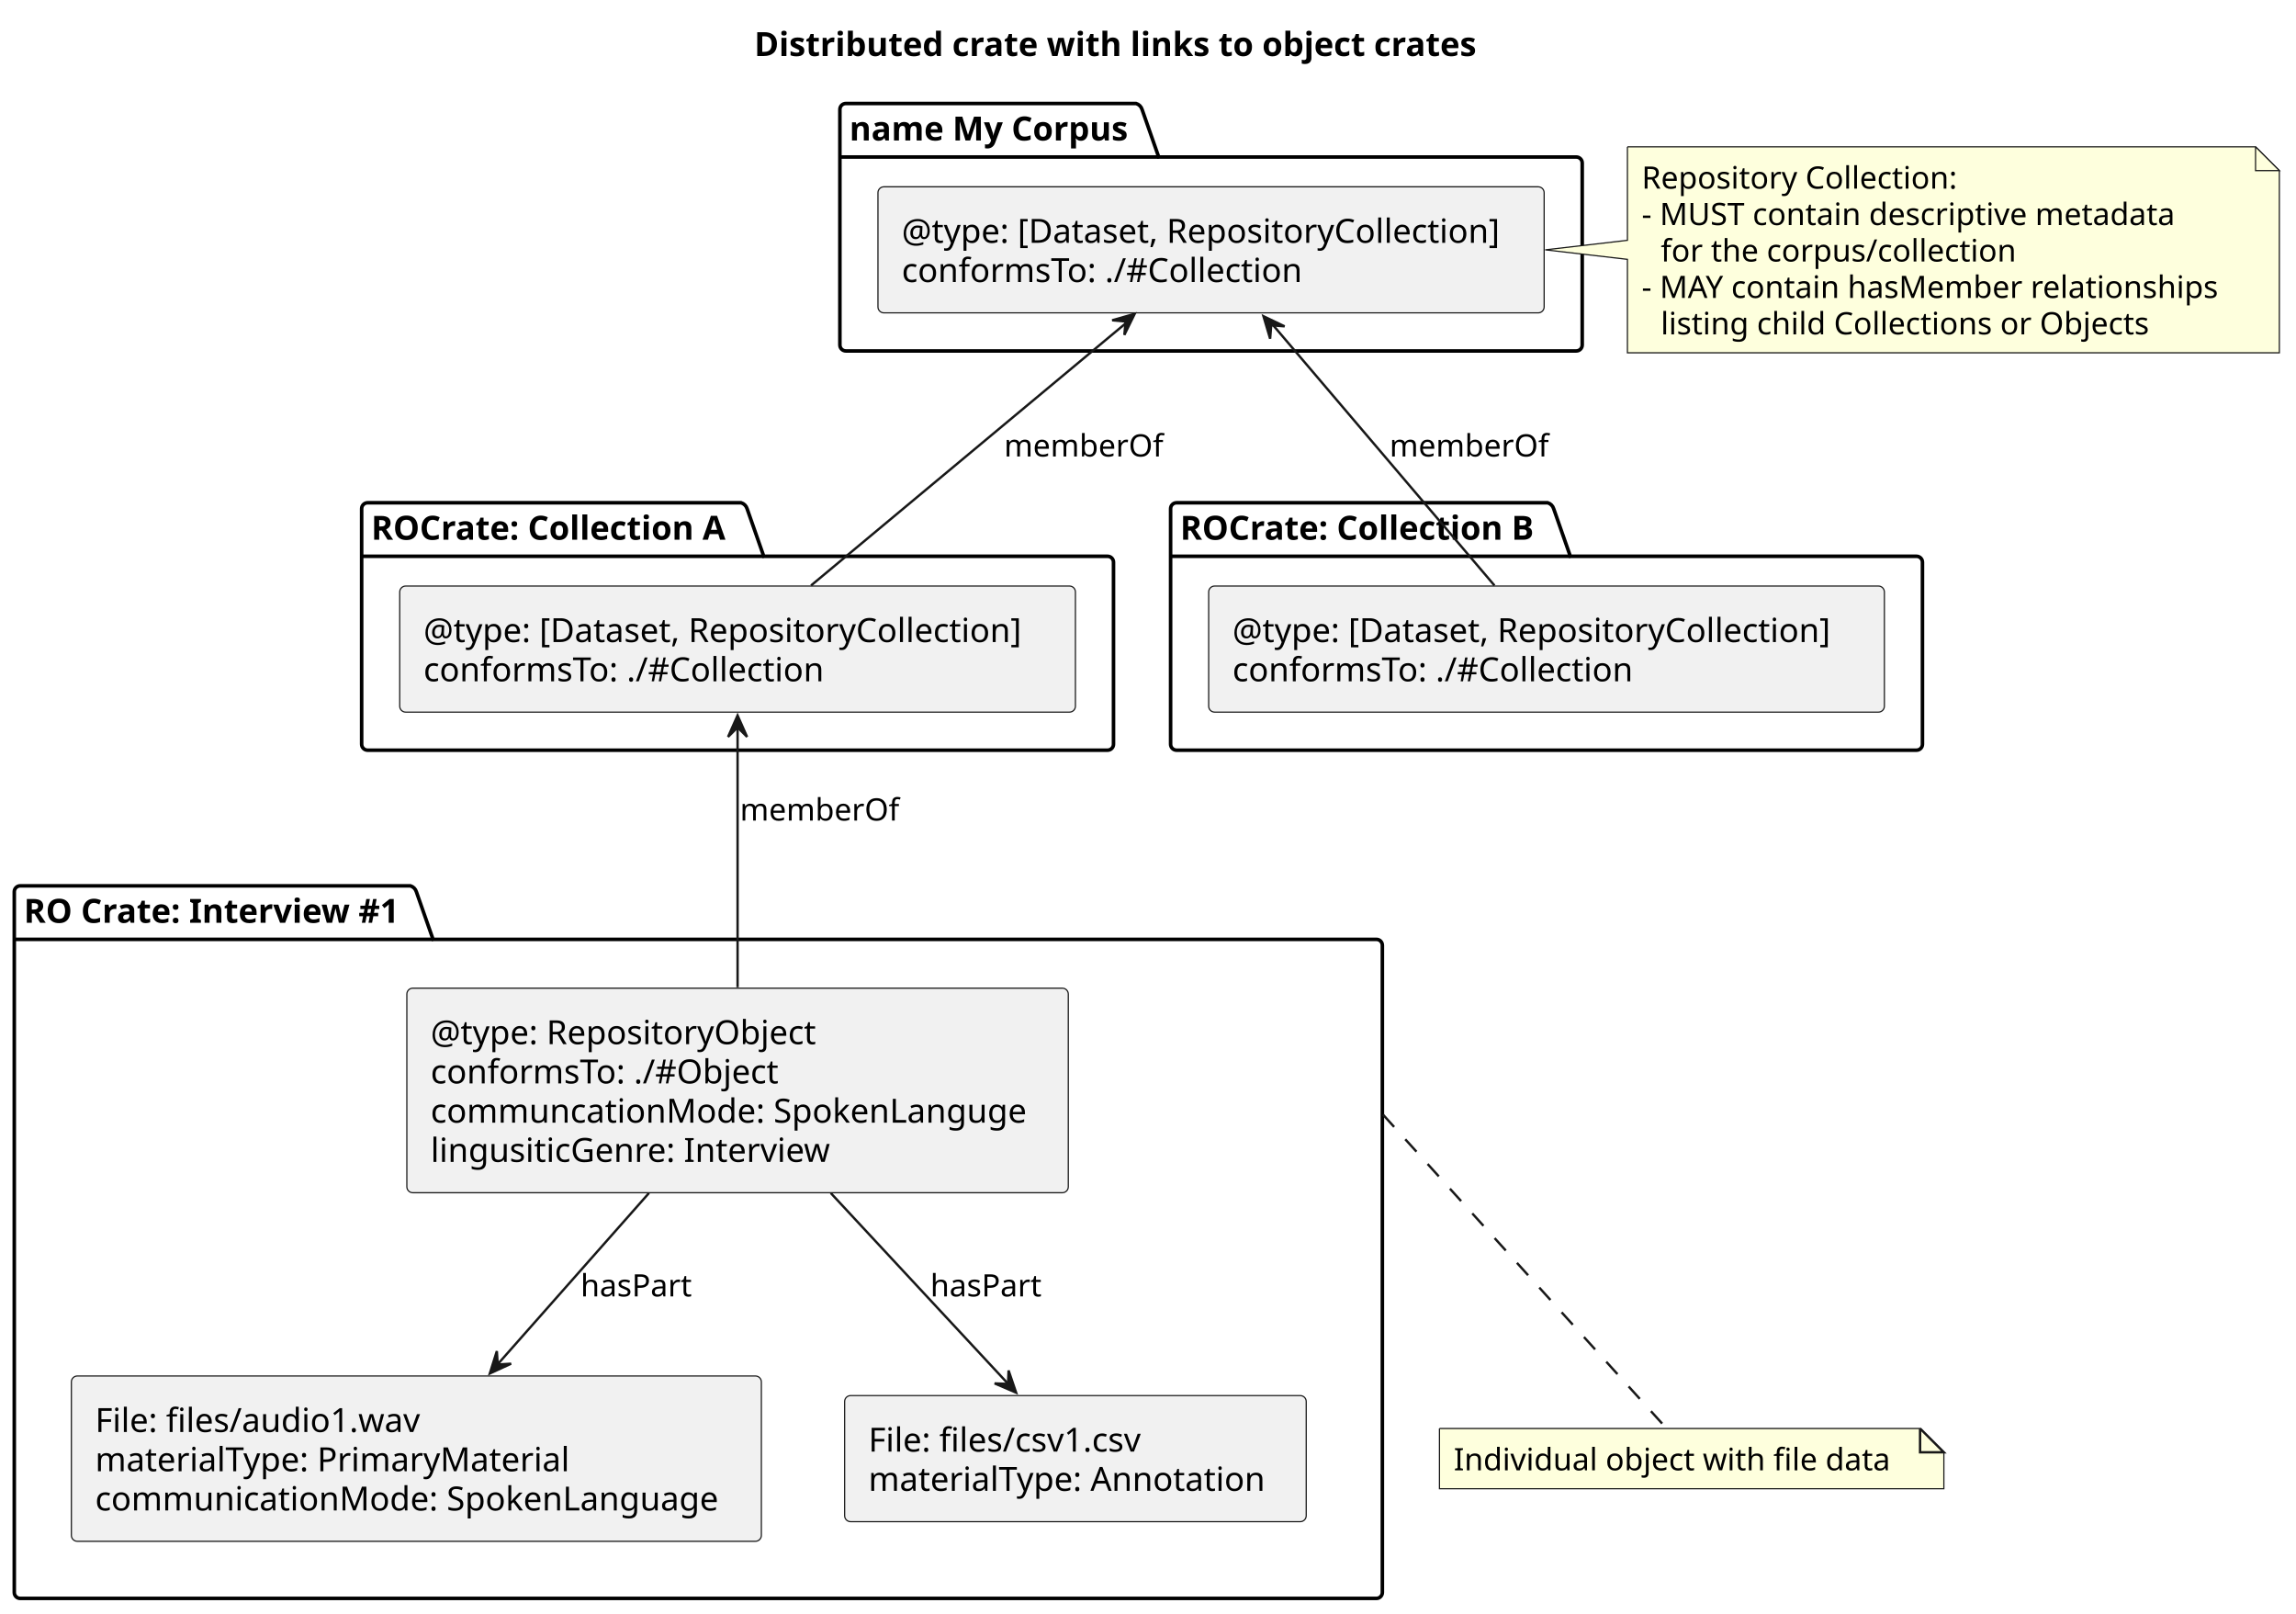
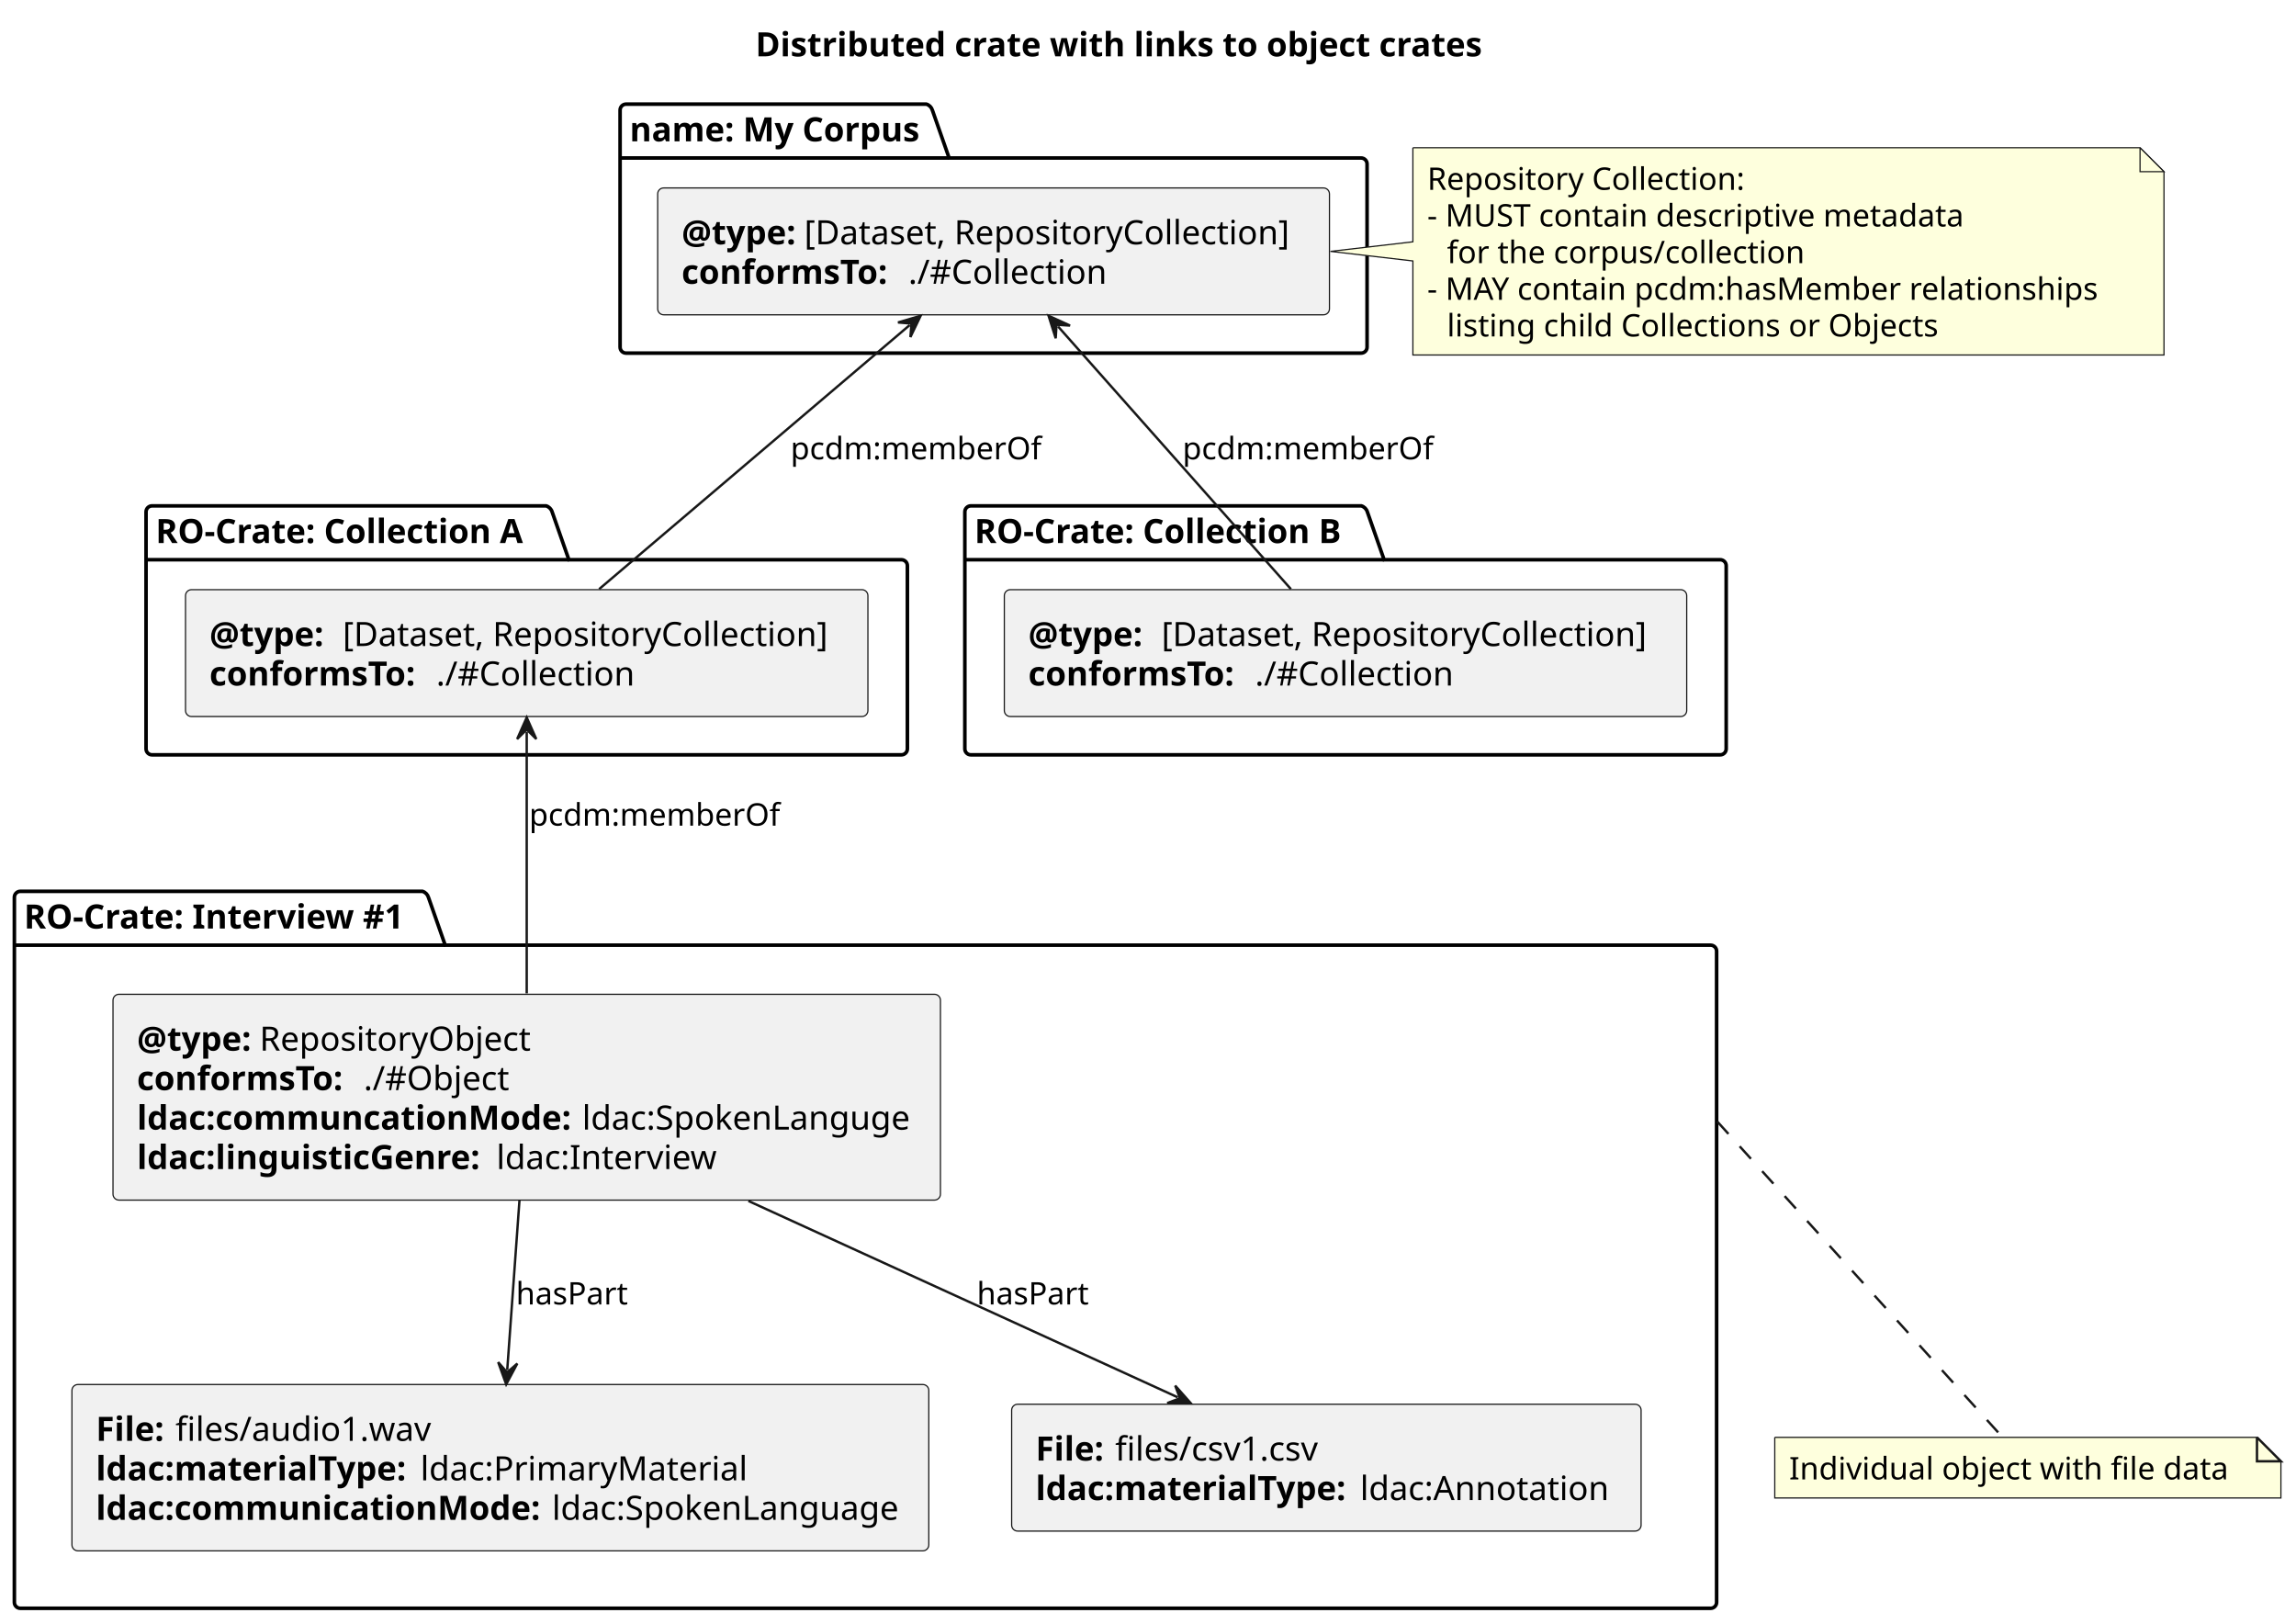
- <svg xmlns="http://www.w3.org/2000/svg" contentStyleType="text/css" height="678px" preserveAspectRatio="none" style="width:965px;height:678px;background:#FFFFFF;" version="1.1" viewBox="0 0 965 678" width="965px" zoomAndPan="magnify">
+ <svg xmlns="http://www.w3.org/2000/svg" contentStyleType="text/css" data-diagram-type="DESCRIPTION" height="678px" preserveAspectRatio="none" style="width:959px;height:678px;background:#FFFFFF;" version="1.1" viewBox="0 0 959 678" width="959px" zoomAndPan="magnify">
  <defs />
  <g>
-     <text fill="#000000" font-family="sans-serif" font-size="14" font-weight="bold" lengthAdjust="spacing" textLength="317" x="317" y="23.535">Distributed crate with links to object crates</text>
-     <g id="cluster_mc">
-       <path d="M355.5,43.488 L477.5,43.488 A3.75,3.75 0 0 1 480,45.988 L487,65.977 L662.5,65.977 A2.5,2.5 0 0 1 665,68.477 L665,144.968 A2.5,2.5 0 0 1 662.5,147.468 L355.5,147.468 A2.5,2.5 0 0 1 353,144.968 L353,45.988 A2.5,2.5 0 0 1 355.5,43.488 " fill="none" style="stroke:#000000;stroke-width:1.5;" />
-       <line style="stroke:#000000;stroke-width:1.5;" x1="353" x2="487" y1="65.977" y2="65.977" />
-       <text fill="#000000" font-family="sans-serif" font-size="14" font-weight="bold" lengthAdjust="spacing" textLength="121" x="357" y="59.023">name My Corpus</text>
+     <text fill="#000000" font-family="sans-serif" font-size="14" font-weight="bold" lengthAdjust="spacing" textLength="314.631" x="315.535" y="23.535">Distributed crate with links to object crates</text>
+     <g class="cluster" data-entity="mc" data-source-line="3" data-uid="ent0002" id="cluster_mc">
+       <path d="M261.5,43.488 L386.928,43.488 A3.75,3.75 0 0 1 389.428,45.988 L396.428,65.977 L568.5,65.977 A2.5,2.5 0 0 1 571,68.477 L571,144.968 A2.5,2.5 0 0 1 568.5,147.468 L261.5,147.468 A2.5,2.5 0 0 1 259,144.968 L259,45.988 A2.5,2.5 0 0 1 261.5,43.488" fill="none" style="stroke:#000000;stroke-width:1.5;" />
+       <line style="stroke:#000000;stroke-width:1.5;" x1="259" x2="396.428" y1="65.977" y2="65.977" />
+       <text fill="#000000" font-family="sans-serif" font-size="14" font-weight="bold" lengthAdjust="spacing" textLength="124.428" x="263" y="59.023">name: My Corpus</text>
    </g>
-     <g id="cluster_cAc">
-       <path d="M154.5,211.258 L311.5,211.258 A3.75,3.75 0 0 1 314,213.758 L321,233.747 L465.5,233.747 A2.5,2.5 0 0 1 468,236.247 L468,312.728 A2.5,2.5 0 0 1 465.5,315.228 L154.5,315.228 A2.5,2.5 0 0 1 152,312.728 L152,213.758 A2.5,2.5 0 0 1 154.5,211.258 " fill="none" style="stroke:#000000;stroke-width:1.5;" />
-       <line style="stroke:#000000;stroke-width:1.5;" x1="152" x2="321" y1="233.747" y2="233.747" />
-       <text fill="#000000" font-family="sans-serif" font-size="14" font-weight="bold" lengthAdjust="spacing" textLength="156" x="156" y="226.793">ROCrate: Collection A</text>
+     <g class="cluster" data-entity="cAc" data-source-line="9" data-uid="ent0004" id="cluster_cAc">
+       <path d="M63.5,211.258 L228.105,211.258 A3.75,3.75 0 0 1 230.605,213.758 L237.605,233.747 L376.5,233.747 A2.5,2.5 0 0 1 379,236.247 L379,312.728 A2.5,2.5 0 0 1 376.5,315.228 L63.5,315.228 A2.5,2.5 0 0 1 61,312.728 L61,213.758 A2.5,2.5 0 0 1 63.5,211.258" fill="none" style="stroke:#000000;stroke-width:1.5;" />
+       <line style="stroke:#000000;stroke-width:1.5;" x1="61" x2="237.605" y1="233.747" y2="233.747" />
+       <text fill="#000000" font-family="sans-serif" font-size="14" font-weight="bold" lengthAdjust="spacing" textLength="163.605" x="65" y="226.793">RO-Crate: Collection A</text>
    </g>
-     <g id="cluster_cBc">
-       <path d="M494.5,211.258 L650.5,211.258 A3.75,3.75 0 0 1 653,213.758 L660,233.747 L805.5,233.747 A2.5,2.5 0 0 1 808,236.247 L808,312.728 A2.5,2.5 0 0 1 805.5,315.228 L494.5,315.228 A2.5,2.5 0 0 1 492,312.728 L492,213.758 A2.5,2.5 0 0 1 494.5,211.258 " fill="none" style="stroke:#000000;stroke-width:1.5;" />
-       <line style="stroke:#000000;stroke-width:1.5;" x1="492" x2="660" y1="233.747" y2="233.747" />
-       <text fill="#000000" font-family="sans-serif" font-size="14" font-weight="bold" lengthAdjust="spacing" textLength="155" x="496" y="226.793">ROCrate: Collection B</text>
+     <g class="cluster" data-entity="cBc" data-source-line="18" data-uid="ent0006" id="cluster_cBc">
+       <path d="M405.5,211.258 L568.614,211.258 A3.75,3.75 0 0 1 571.114,213.758 L578.114,233.747 L718.5,233.747 A2.5,2.5 0 0 1 721,236.247 L721,312.728 A2.5,2.5 0 0 1 718.5,315.228 L405.5,315.228 A2.5,2.5 0 0 1 403,312.728 L403,213.758 A2.5,2.5 0 0 1 405.5,211.258" fill="none" style="stroke:#000000;stroke-width:1.5;" />
+       <line style="stroke:#000000;stroke-width:1.5;" x1="403" x2="578.114" y1="233.747" y2="233.747" />
+       <text fill="#000000" font-family="sans-serif" font-size="14" font-weight="bold" lengthAdjust="spacing" textLength="162.114" x="407" y="226.793">RO-Crate: Collection B</text>
    </g>
-     <g id="cluster_ec2">
-       <path d="M8.5,372.228 L172.5,372.228 A3.75,3.75 0 0 1 175,374.728 L182,394.717 L578.5,394.717 A2.5,2.5 0 0 1 581,397.217 L581,669.148 A2.5,2.5 0 0 1 578.5,671.648 L8.5,671.648 A2.5,2.5 0 0 1 6,669.148 L6,374.728 A2.5,2.5 0 0 1 8.5,372.228 " fill="none" style="stroke:#000000;stroke-width:1.5;" />
-       <line style="stroke:#000000;stroke-width:1.5;" x1="6" x2="182" y1="394.717" y2="394.717" />
-       <text fill="#000000" font-family="sans-serif" font-size="14" font-weight="bold" lengthAdjust="spacing" textLength="163" x="10" y="387.763">RO Crate: Interview #1</text>
+     <g class="cluster" data-entity="ec2" data-source-line="27" data-uid="ent0008" id="cluster_ec2">
+       <path d="M8.5,372.228 L176.447,372.228 A3.75,3.75 0 0 1 178.947,374.728 L185.947,394.717 L714.5,394.717 A2.5,2.5 0 0 1 717,397.217 L717,669.148 A2.5,2.5 0 0 1 714.5,671.648 L8.5,671.648 A2.5,2.5 0 0 1 6,669.148 L6,374.728 A2.5,2.5 0 0 1 8.5,372.228" fill="none" style="stroke:#000000;stroke-width:1.5;" />
+       <line style="stroke:#000000;stroke-width:1.5;" x1="6" x2="185.947" y1="394.717" y2="394.717" />
+       <text fill="#000000" font-family="sans-serif" font-size="14" font-weight="bold" lengthAdjust="spacing" textLength="166.947" x="10" y="387.763">RO-Crate: Interview #1</text>
    </g>
-     <g id="elem_cc">
-       <rect fill="#F1F1F1" height="52.977" rx="2.5" ry="2.5" style="stroke:#181818;stroke-width:0.5;" width="280" x="369" y="78.488" />
-       <text fill="#000000" font-family="sans-serif" font-size="14" lengthAdjust="spacing" textLength="260" x="379" y="102.023">@type: [Dataset, RepositoryCollection]</text>
-       <text fill="#000000" font-family="sans-serif" font-size="14" lengthAdjust="spacing" textLength="180" x="379" y="118.512">conformsTo: ./#Collection</text>
+     <g class="entity" data-entity="cc" data-source-line="4" data-uid="ent0003" id="entity_cc">
+       <rect fill="#F1F1F1" height="52.977" rx="2.5" ry="2.5" style="stroke:#181818;stroke-width:0.5;" width="280.593" x="274.7" y="78.488" />
+       <text fill="#000000" font-family="sans-serif" font-size="14" font-weight="bold" lengthAdjust="spacing" textLength="46.792" x="284.7" y="102.023">@type:</text>
+       <text fill="#000000" font-family="sans-serif" font-size="14" lengthAdjust="spacing" textLength="209.371" x="335.922" y="102.023">[Dataset, RepositoryCollection]</text>
+       <text fill="#000000" font-family="sans-serif" font-size="14" font-weight="bold" lengthAdjust="spacing" textLength="90.248" x="284.7" y="118.512">conformsTo:</text>
+       <text fill="#000000" font-family="sans-serif" font-size="14" lengthAdjust="spacing" textLength="88.546" x="379.378" y="118.512">./#Collection</text>
    </g>
-     <g id="elem_ca">
-       <rect fill="#F1F1F1" height="52.977" rx="2.5" ry="2.5" style="stroke:#181818;stroke-width:0.5;" width="284" x="168" y="246.258" />
-       <text fill="#000000" font-family="sans-serif" font-size="14" lengthAdjust="spacing" textLength="264" x="178" y="269.793">@type:  [Dataset, RepositoryCollection]</text>
-       <text fill="#000000" font-family="sans-serif" font-size="14" lengthAdjust="spacing" textLength="180" x="178" y="286.282">conformsTo: ./#Collection</text>
+     <g class="entity" data-entity="ca" data-source-line="11" data-uid="ent0005" id="entity_ca">
+       <rect fill="#F1F1F1" height="52.977" rx="2.5" ry="2.5" style="stroke:#181818;stroke-width:0.5;" width="285.022" x="77.49" y="246.258" />
+       <text fill="#000000" font-family="sans-serif" font-size="14" font-weight="bold" lengthAdjust="spacing" textLength="46.792" x="87.49" y="269.793">@type:</text>
+       <text fill="#000000" font-family="sans-serif" font-size="14" lengthAdjust="spacing" textLength="209.371" x="143.141" y="269.793">[Dataset, RepositoryCollection]</text>
+       <text fill="#000000" font-family="sans-serif" font-size="14" font-weight="bold" lengthAdjust="spacing" textLength="90.248" x="87.49" y="286.282">conformsTo:</text>
+       <text fill="#000000" font-family="sans-serif" font-size="14" lengthAdjust="spacing" textLength="88.546" x="182.168" y="286.282">./#Collection</text>
    </g>
-     <g id="elem_cb">
-       <rect fill="#F1F1F1" height="52.977" rx="2.5" ry="2.5" style="stroke:#181818;stroke-width:0.5;" width="284" x="508" y="246.258" />
-       <text fill="#000000" font-family="sans-serif" font-size="14" lengthAdjust="spacing" textLength="264" x="518" y="269.793">@type:  [Dataset, RepositoryCollection]</text>
-       <text fill="#000000" font-family="sans-serif" font-size="14" lengthAdjust="spacing" textLength="180" x="518" y="286.282">conformsTo: ./#Collection</text>
+     <g class="entity" data-entity="cb" data-source-line="20" data-uid="ent0007" id="entity_cb">
+       <rect fill="#F1F1F1" height="52.977" rx="2.5" ry="2.5" style="stroke:#181818;stroke-width:0.5;" width="285.022" x="419.49" y="246.258" />
+       <text fill="#000000" font-family="sans-serif" font-size="14" font-weight="bold" lengthAdjust="spacing" textLength="46.792" x="429.49" y="269.793">@type:</text>
+       <text fill="#000000" font-family="sans-serif" font-size="14" lengthAdjust="spacing" textLength="209.371" x="485.141" y="269.793">[Dataset, RepositoryCollection]</text>
+       <text fill="#000000" font-family="sans-serif" font-size="14" font-weight="bold" lengthAdjust="spacing" textLength="90.248" x="429.49" y="286.282">conformsTo:</text>
+       <text fill="#000000" font-family="sans-serif" font-size="14" lengthAdjust="spacing" textLength="88.546" x="524.168" y="286.282">./#Collection</text>
    </g>
-     <g id="elem_ea1">
-       <rect fill="#F1F1F1" height="69.465" rx="2.5" ry="2.5" style="stroke:#181818;stroke-width:0.5;" width="290" x="30" y="578.188" />
-       <text fill="#000000" font-family="sans-serif" font-size="14" lengthAdjust="spacing" textLength="145" x="40" y="601.723">File: files/audio1.wav</text>
-       <text fill="#000000" font-family="sans-serif" font-size="14" lengthAdjust="spacing" textLength="204" x="40" y="618.212">materialType: PrimaryMaterial</text>
-       <text fill="#000000" font-family="sans-serif" font-size="14" lengthAdjust="spacing" textLength="270" x="40" y="634.7">communicationMode: SpokenLanguage</text>
+     <g class="entity" data-entity="ea1" data-source-line="32" data-uid="ent0010" id="entity_ea1">
+       <rect fill="#F1F1F1" height="69.465" rx="2.5" ry="2.5" style="stroke:#181818;stroke-width:0.5;" width="357.894" x="30.05" y="578.188" />
+       <text fill="#000000" font-family="sans-serif" font-size="14" font-weight="bold" lengthAdjust="spacing" textLength="28.807" x="40.05" y="601.723">File:</text>
+       <text fill="#000000" font-family="sans-serif" font-size="14" lengthAdjust="spacing" textLength="112.444" x="73.286" y="601.723">files/audio1.wav</text>
+       <text fill="#000000" font-family="sans-serif" font-size="14" font-weight="bold" lengthAdjust="spacing" textLength="131.113" x="40.05" y="618.212">ldac:materialType:</text>
+       <text fill="#000000" font-family="sans-serif" font-size="14" lengthAdjust="spacing" textLength="137.929" x="175.593" y="618.212">ldac:PrimaryMaterial</text>
+       <text fill="#000000" font-family="sans-serif" font-size="14" font-weight="bold" lengthAdjust="spacing" textLength="186.088" x="40.05" y="634.7">ldac:communicationMode:</text>
+       <text fill="#000000" font-family="sans-serif" font-size="14" lengthAdjust="spacing" textLength="147.376" x="230.568" y="634.7">ldac:SpokenLanguage</text>
    </g>
-     <g id="elem_ecsv1">
-       <rect fill="#F1F1F1" height="52.977" rx="2.5" ry="2.5" style="stroke:#181818;stroke-width:0.5;" width="194" x="355" y="586.428" />
-       <text fill="#000000" font-family="sans-serif" font-size="14" lengthAdjust="spacing" textLength="122" x="365" y="609.963">File: files/csv1.csv</text>
-       <text fill="#000000" font-family="sans-serif" font-size="14" lengthAdjust="spacing" textLength="174" x="365" y="626.452">materialType: Annotation</text>
+     <g class="entity" data-entity="ecsv1" data-source-line="33" data-uid="ent0011" id="entity_ecsv1">
+       <rect fill="#F1F1F1" height="52.977" rx="2.5" ry="2.5" style="stroke:#181818;stroke-width:0.5;" width="262.908" x="422.55" y="586.428" />
+       <text fill="#000000" font-family="sans-serif" font-size="14" font-weight="bold" lengthAdjust="spacing" textLength="28.807" x="432.55" y="609.963">File:</text>
+       <text fill="#000000" font-family="sans-serif" font-size="14" lengthAdjust="spacing" textLength="91.909" x="465.786" y="609.963">files/csv1.csv</text>
+       <text fill="#000000" font-family="sans-serif" font-size="14" font-weight="bold" lengthAdjust="spacing" textLength="131.113" x="432.55" y="626.452">ldac:materialType:</text>
+       <text fill="#000000" font-family="sans-serif" font-size="14" lengthAdjust="spacing" textLength="107.365" x="568.093" y="626.452">ldac:Annotation</text>
    </g>
-     <g id="elem_eo1">
-       <rect fill="#F1F1F1" height="85.953" rx="2.5" ry="2.5" style="stroke:#181818;stroke-width:0.5;" width="278" x="171" y="415.228" />
-       <text fill="#000000" font-family="sans-serif" font-size="14" lengthAdjust="spacing" textLength="166" x="181" y="438.763">@type: RepositoryObject</text>
-       <text fill="#000000" font-family="sans-serif" font-size="14" lengthAdjust="spacing" textLength="155" x="181" y="455.252">conformsTo: ./#Object</text>
-       <text fill="#000000" font-family="sans-serif" font-size="14" lengthAdjust="spacing" textLength="258" x="181" y="471.74">communcationMode: SpokenLanguge</text>
-       <text fill="#000000" font-family="sans-serif" font-size="14" lengthAdjust="spacing" textLength="173" x="181" y="488.228">lingusiticGenre: Interview</text>
+     <g class="entity" data-entity="eo1" data-source-line="28" data-uid="ent0009" id="entity_eo1">
+       <rect fill="#F1F1F1" height="85.953" rx="2.5" ry="2.5" style="stroke:#181818;stroke-width:0.5;" width="345.609" x="47.2" y="415.228" />
+       <text fill="#000000" font-family="sans-serif" font-size="14" font-weight="bold" lengthAdjust="spacing" textLength="46.792" x="57.2" y="438.763">@type:</text>
+       <text fill="#000000" font-family="sans-serif" font-size="14" lengthAdjust="spacing" textLength="116.279" x="108.422" y="438.763">RepositoryObject</text>
+       <text fill="#000000" font-family="sans-serif" font-size="14" font-weight="bold" lengthAdjust="spacing" textLength="90.248" x="57.2" y="455.252">conformsTo:</text>
+       <text fill="#000000" font-family="sans-serif" font-size="14" lengthAdjust="spacing" textLength="64.777" x="151.878" y="455.252">./#Object</text>
+       <text fill="#000000" font-family="sans-serif" font-size="14" font-weight="bold" lengthAdjust="spacing" textLength="181.535" x="57.2" y="471.74">ldac:communcationMode:</text>
+       <text fill="#000000" font-family="sans-serif" font-size="14" lengthAdjust="spacing" textLength="139.644" x="243.165" y="471.74">ldac:SpokenLanguge</text>
+       <text fill="#000000" font-family="sans-serif" font-size="14" font-weight="bold" lengthAdjust="spacing" textLength="145.708" x="57.2" y="488.228">ldac:linguisticGenre:</text>
+       <text fill="#000000" font-family="sans-serif" font-size="14" lengthAdjust="spacing" textLength="93.557" x="207.338" y="488.228">ldac:Interview</text>
    </g>
-     <g id="elem_GMN20">
-       <path d="M684,61.698 L684,100.978 L649.46,104.978 L684,108.978 L684,148.251 A0,0 0 0 0 684,148.251 L958,148.251 A0,0 0 0 0 958,148.251 L958,71.698 L948,61.698 L684,61.698 A0,0 0 0 0 684,61.698 " fill="#FEFFDD" style="stroke:#181818;stroke-width:0.5;" />
-       <path d="M948,61.698 L948,71.698 L958,71.698 L948,61.698 " fill="#FEFFDD" style="stroke:#181818;stroke-width:0.5;" />
-       <text fill="#000000" font-family="sans-serif" font-size="13" lengthAdjust="spacing" textLength="139" x="690" y="79.267">Repository Collection:</text>
-       <text fill="#000000" font-family="sans-serif" font-size="13" lengthAdjust="spacing" textLength="233" x="690" y="94.577">- MUST contain descriptive metadata</text>
-       <text fill="#000000" font-family="sans-serif" font-size="13" lengthAdjust="spacing" textLength="158" x="698" y="109.888">for the corpus/collection</text>
-       <text fill="#000000" font-family="sans-serif" font-size="13" lengthAdjust="spacing" textLength="253" x="690" y="125.198">- MAY contain hasMember relationships</text>
-       <text fill="#000000" font-family="sans-serif" font-size="13" lengthAdjust="spacing" textLength="219" x="698" y="140.509">listing child Collections or Objects</text>
+     <g class="entity" data-entity="GMN20" data-source-line="48" data-uid="ent0021" id="entity_GMN20">
+       <path d="M590.14,61.698 L590.14,100.978 L555.71,104.978 L590.14,108.978 L590.14,148.251 A0,0 0 0 0 590.14,148.251 L903.862,148.251 A0,0 0 0 0 903.862,148.251 L903.862,71.698 L893.862,61.698 L590.14,61.698 A0,0 0 0 0 590.14,61.698" fill="#FEFFDD" style="stroke:#181818;stroke-width:0.5;" />
+       <path d="M893.862,61.698 L893.862,71.698 L903.862,71.698 L893.862,61.698" fill="#FEFFDD" style="stroke:#181818;stroke-width:0.5;" />
+       <text fill="#000000" font-family="sans-serif" font-size="13" lengthAdjust="spacing" textLength="138.271" x="596.14" y="79.267">Repository Collection:</text>
+       <text fill="#000000" font-family="sans-serif" font-size="13" lengthAdjust="spacing" textLength="233.365" x="596.14" y="94.577">- MUST contain descriptive metadata</text>
+       <text fill="#000000" font-family="sans-serif" font-size="13" lengthAdjust="spacing" textLength="156.876" x="604.367" y="109.888">for the corpus/collection</text>
+       <text fill="#000000" font-family="sans-serif" font-size="13" lengthAdjust="spacing" textLength="292.722" x="596.14" y="125.198">- MAY contain pcdm:hasMember relationships</text>
+       <text fill="#000000" font-family="sans-serif" font-size="13" lengthAdjust="spacing" textLength="216.442" x="604.367" y="140.509">listing child Collections or Objects</text>
    </g>
-     <g id="elem_GMN23">
-       <path d="M605,600.258 L605,625.569 L817,625.569 L817,610.258 L807,600.258 L605,600.258 " fill="#FEFFDD" style="stroke:#181818;stroke-width:0.5;" />
-       <path d="M807,600.258 L807,610.258 L817,610.258 L807,600.258 " fill="#FEFFDD" style="stroke:#181818;stroke-width:1.0;" />
-       <text fill="#000000" font-family="sans-serif" font-size="13" lengthAdjust="spacing" textLength="191" x="611" y="617.827">Individual object with file data</text>
+     <g class="entity" data-entity="GMN23" data-source-line="51" data-uid="ent0024" id="entity_GMN23">
+       <path d="M741.29,600.258 L741.29,625.569 L952.701,625.569 L952.701,610.258 L942.701,600.258 L741.29,600.258" fill="#FEFFDD" style="stroke:#181818;stroke-width:0.5;" />
+       <path d="M942.701,600.258 L942.701,610.258 L952.701,610.258 L942.701,600.258" fill="#FEFFDD" style="stroke:#181818;stroke-width:1;" />
+       <text fill="#000000" font-family="sans-serif" font-size="13" lengthAdjust="spacing" textLength="190.411" x="747.29" y="617.827">Individual object with file data</text>
    </g>
-     <g id="link_eo1_ea1">
-       <path d="M272.75,501.338 C252.71,524.018 228.17,551.768 208.69,573.808 " fill="none" id="eo1-to-ea1" style="stroke:#181818;stroke-width:1.0;" />
-       <polygon fill="#181818" points="205.87,577.128,214.822,573.023,209.177,573.378,208.822,567.732,205.87,577.128" style="stroke:#181818;stroke-width:1.0;" />
-       <text fill="#000000" font-family="sans-serif" font-size="13" lengthAdjust="spacing" textLength="46" x="244" y="544.757">hasPart</text>
+     <g class="link" data-entity-1="eo1" data-entity-2="ea1" data-source-line="41" data-uid="lnk12" id="link_eo1_ea1">
+       <path d="M216.97,501.338 C215.22,525.528 213.491,549.514 211.861,572.144" fill="none" id="eo1-to-ea1" style="stroke:#181818;stroke-width:1;" />
+       <polygon fill="#181818" points="211.43,578.128,216.066,569.439,211.789,573.141,208.087,568.864,211.43,578.128" style="stroke:#181818;stroke-width:1;" />
+       <text fill="#000000" font-family="sans-serif" font-size="13" lengthAdjust="spacing" textLength="46.42" x="215.5" y="544.757">hasPart</text>
    </g>
-     <g id="link_eo1_ecsv1">
-       <path d="M349.18,501.338 C372.98,526.938 402.8,559.008 424.19,582.008 " fill="none" id="eo1-to-ecsv1" style="stroke:#181818;stroke-width:1.0;" />
-       <polygon fill="#181818" points="427.08,585.188,423.9,575.867,423.683,581.52,418.03,581.303,427.08,585.188" style="stroke:#181818;stroke-width:1.0;" />
-       <text fill="#000000" font-family="sans-serif" font-size="13" lengthAdjust="spacing" textLength="46" x="391" y="544.757">hasPart</text>
+     <g class="link" data-entity-1="eo1" data-entity-2="ecsv1" data-source-line="42" data-uid="lnk13" id="link_eo1_ecsv1">
+       <path d="M312.59,501.538 C371.86,528.638 441.393,560.433 491.933,583.543" fill="none" id="eo1-to-ecsv1" style="stroke:#181818;stroke-width:1;" />
+       <polygon fill="#181818" points="497.39,586.038,490.868,578.658,492.843,583.959,487.542,585.933,497.39,586.038" style="stroke:#181818;stroke-width:1;" />
+       <text fill="#000000" font-family="sans-serif" font-size="13" lengthAdjust="spacing" textLength="46.42" x="408" y="544.757">hasPart</text>
    </g>
-     <g id="link_ca_eo1">
-       <path d="M310,305.478 C310,335.728 310,381.478 310,414.838 " fill="none" id="ca-backto-eo1" style="stroke:#181818;stroke-width:1.0;" />
-       <polygon fill="#181818" points="310,300.638,306,309.638,310,305.638,314,309.638,310,300.638" style="stroke:#181818;stroke-width:1.0;" />
-       <text fill="#000000" font-family="sans-serif" font-size="13" lengthAdjust="spacing" textLength="66" x="311" y="344.797">memberOf</text>
+     <g class="link" data-entity-1="ca" data-entity-2="eo1" data-source-line="44" data-uid="lnk15" id="link_ca_eo1">
+       <path d="M220,305.638 C220,335.568 220,379.258 220,414.838" fill="none" id="ca-backto-eo1" style="stroke:#181818;stroke-width:1;" />
+       <polygon fill="#181818" points="220,299.638,216,308.638,220,304.638,224,308.638,220,299.638" style="stroke:#181818;stroke-width:1;" />
+       <text fill="#000000" font-family="sans-serif" font-size="13" lengthAdjust="spacing" textLength="106.412" x="221" y="344.797">pcdm:memberOf</text>
    </g>
-     <g id="link_cc_ca">
-       <path d="M473.41,135.618 C435.69,167.048 376.71,216.178 340.88,246.018 " fill="none" id="cc-backto-ca" style="stroke:#181818;stroke-width:1.0;" />
-       <polygon fill="#181818" points="476.91,131.878,467.439,134.581,473.074,135.085,472.57,140.719,476.91,131.878" style="stroke:#181818;stroke-width:1.0;" />
-       <text fill="#000000" font-family="sans-serif" font-size="13" lengthAdjust="spacing" textLength="66" x="422" y="191.827">memberOf</text>
+     <g class="link" data-entity-1="cc" data-entity-2="ca" data-source-line="45" data-uid="lnk17" id="link_cc_ca">
+       <path d="M379.959,135.764 C343.329,166.905 286.79,214.958 250.25,246.018" fill="none" id="cc-backto-ca" style="stroke:#181818;stroke-width:1;" />
+       <polygon fill="#181818" points="384.53,131.878,375.082,134.66,380.721,135.117,380.264,140.755,384.53,131.878" style="stroke:#181818;stroke-width:1;" />
+       <text fill="#000000" font-family="sans-serif" font-size="13" lengthAdjust="spacing" textLength="106.412" x="330.18" y="191.827">pcdm:memberOf</text>
    </g>
-     <g id="link_cc_cb">
-       <path d="M534.87,136.388 C561.62,167.848 602.94,216.418 628.12,246.018 " fill="none" id="cc-backto-cb" style="stroke:#181818;stroke-width:1.0;" />
-       <polygon fill="#181818" points="531.03,132.878,533.83,142.321,534.276,136.682,539.915,137.128,531.03,132.878" style="stroke:#181818;stroke-width:1.0;" />
-       <text fill="#000000" font-family="sans-serif" font-size="13" lengthAdjust="spacing" textLength="66" x="584" y="191.827">memberOf</text>
+     <g class="link" data-entity-1="cc" data-entity-2="cb" data-source-line="46" data-uid="lnk19" id="link_cc_cb">
+       <path d="M441.951,136.367 C469.571,167.507 511.65,214.958 539.19,246.018" fill="none" id="cc-backto-cb" style="stroke:#181818;stroke-width:1;" />
+       <polygon fill="#181818" points="437.97,131.878,440.95,141.266,441.288,135.619,446.935,135.957,437.97,131.878" style="stroke:#181818;stroke-width:1;" />
+       <text fill="#000000" font-family="sans-serif" font-size="13" lengthAdjust="spacing" textLength="106.412" x="493.91" y="191.827">pcdm:memberOf</text>
    </g>
-     <g id="link_ec2_GMN23">
-       <path d="M581.249,468.337 C581.47,468.582 581.696,468.831 581.925,469.085 C582.383,469.592 582.857,470.116 583.346,470.657 C585.299,472.819 587.489,475.242 589.878,477.886 C599.436,488.462 612.191,502.576 625.84,517.679 C653.138,547.886 684.01,582.048 700.03,599.778 " fill="none" id="ec2-GMN23" style="stroke:#181818;stroke-width:1.0;stroke-dasharray:7.0,7.0;" />
+     <g class="link" data-entity-1="ec2" data-entity-2="GMN23" data-source-line="51" data-uid="lnk25" id="link_ec2_GMN23">
+       <path d="M717.249,468.337 C717.47,468.582 717.696,468.831 717.925,469.085 C718.383,469.592 718.857,470.116 719.346,470.657 C721.299,472.819 723.489,475.242 725.878,477.886 C735.436,488.462 748.191,502.576 761.84,517.679 C789.138,547.886 820.01,582.048 836.03,599.778" fill="none" id="ec2-GMN23" style="stroke:#181818;stroke-width:1;stroke-dasharray:7.0,7.0;" />
    </g>
  </g>
</svg>
